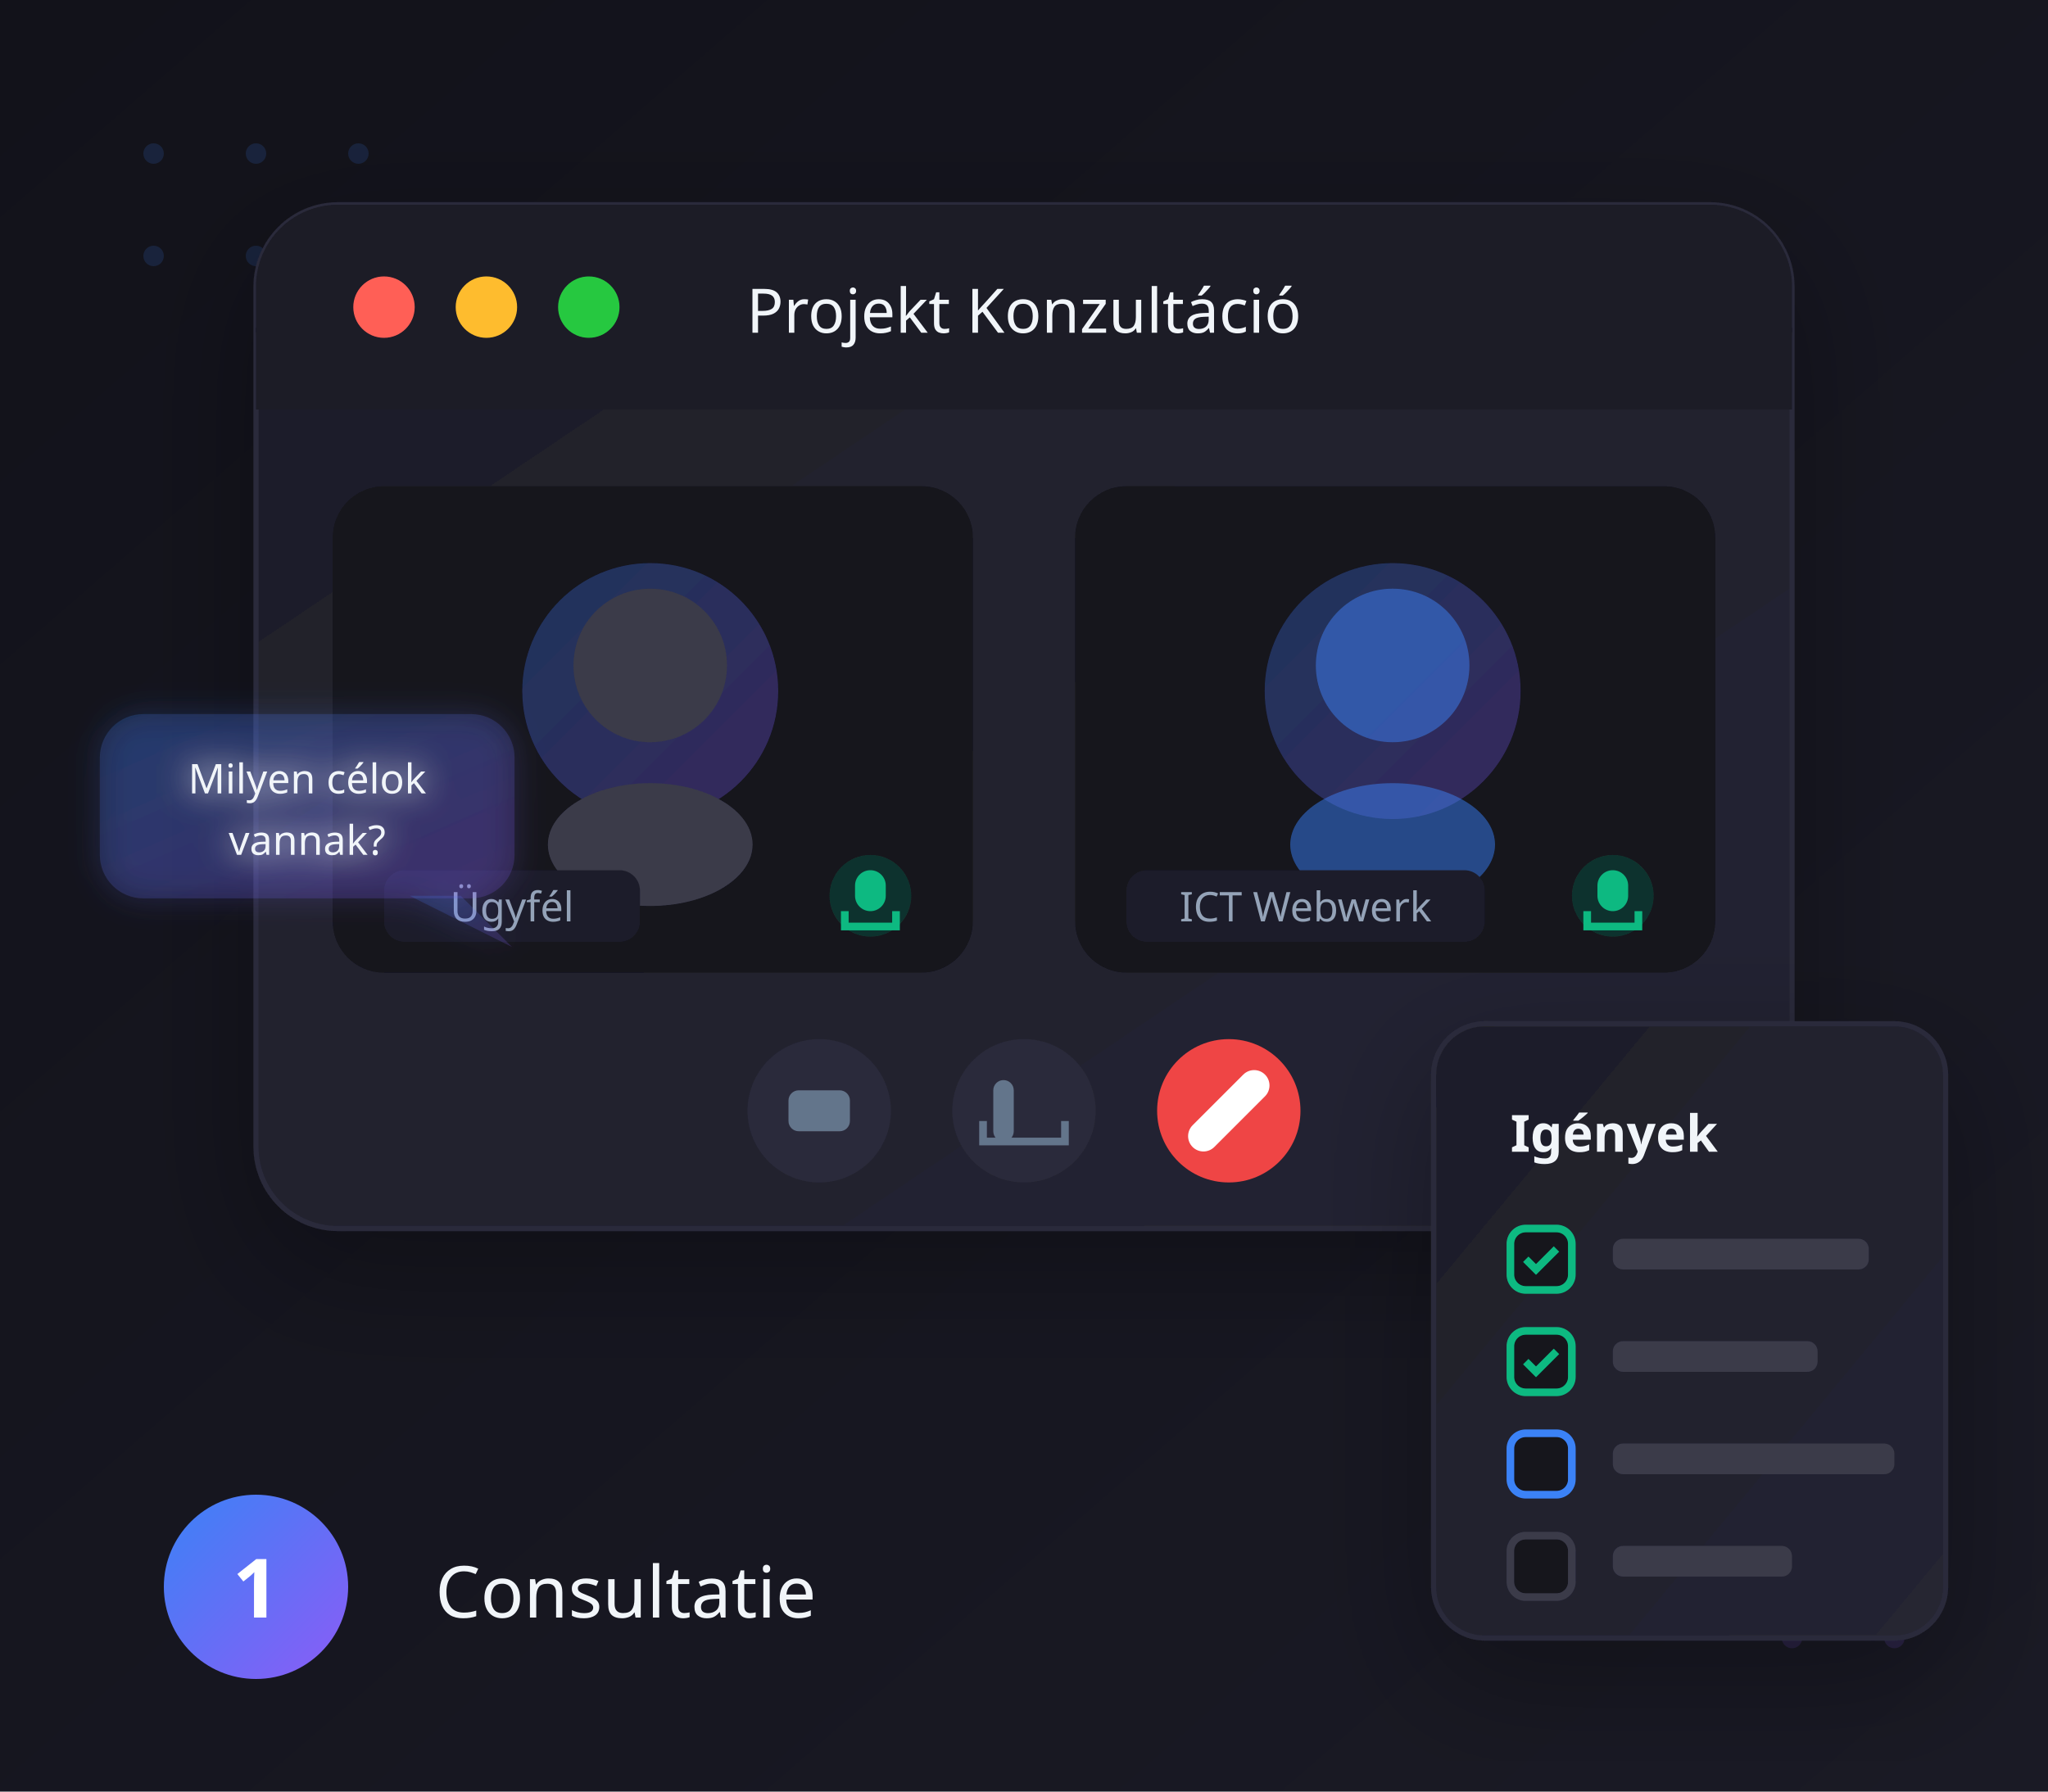
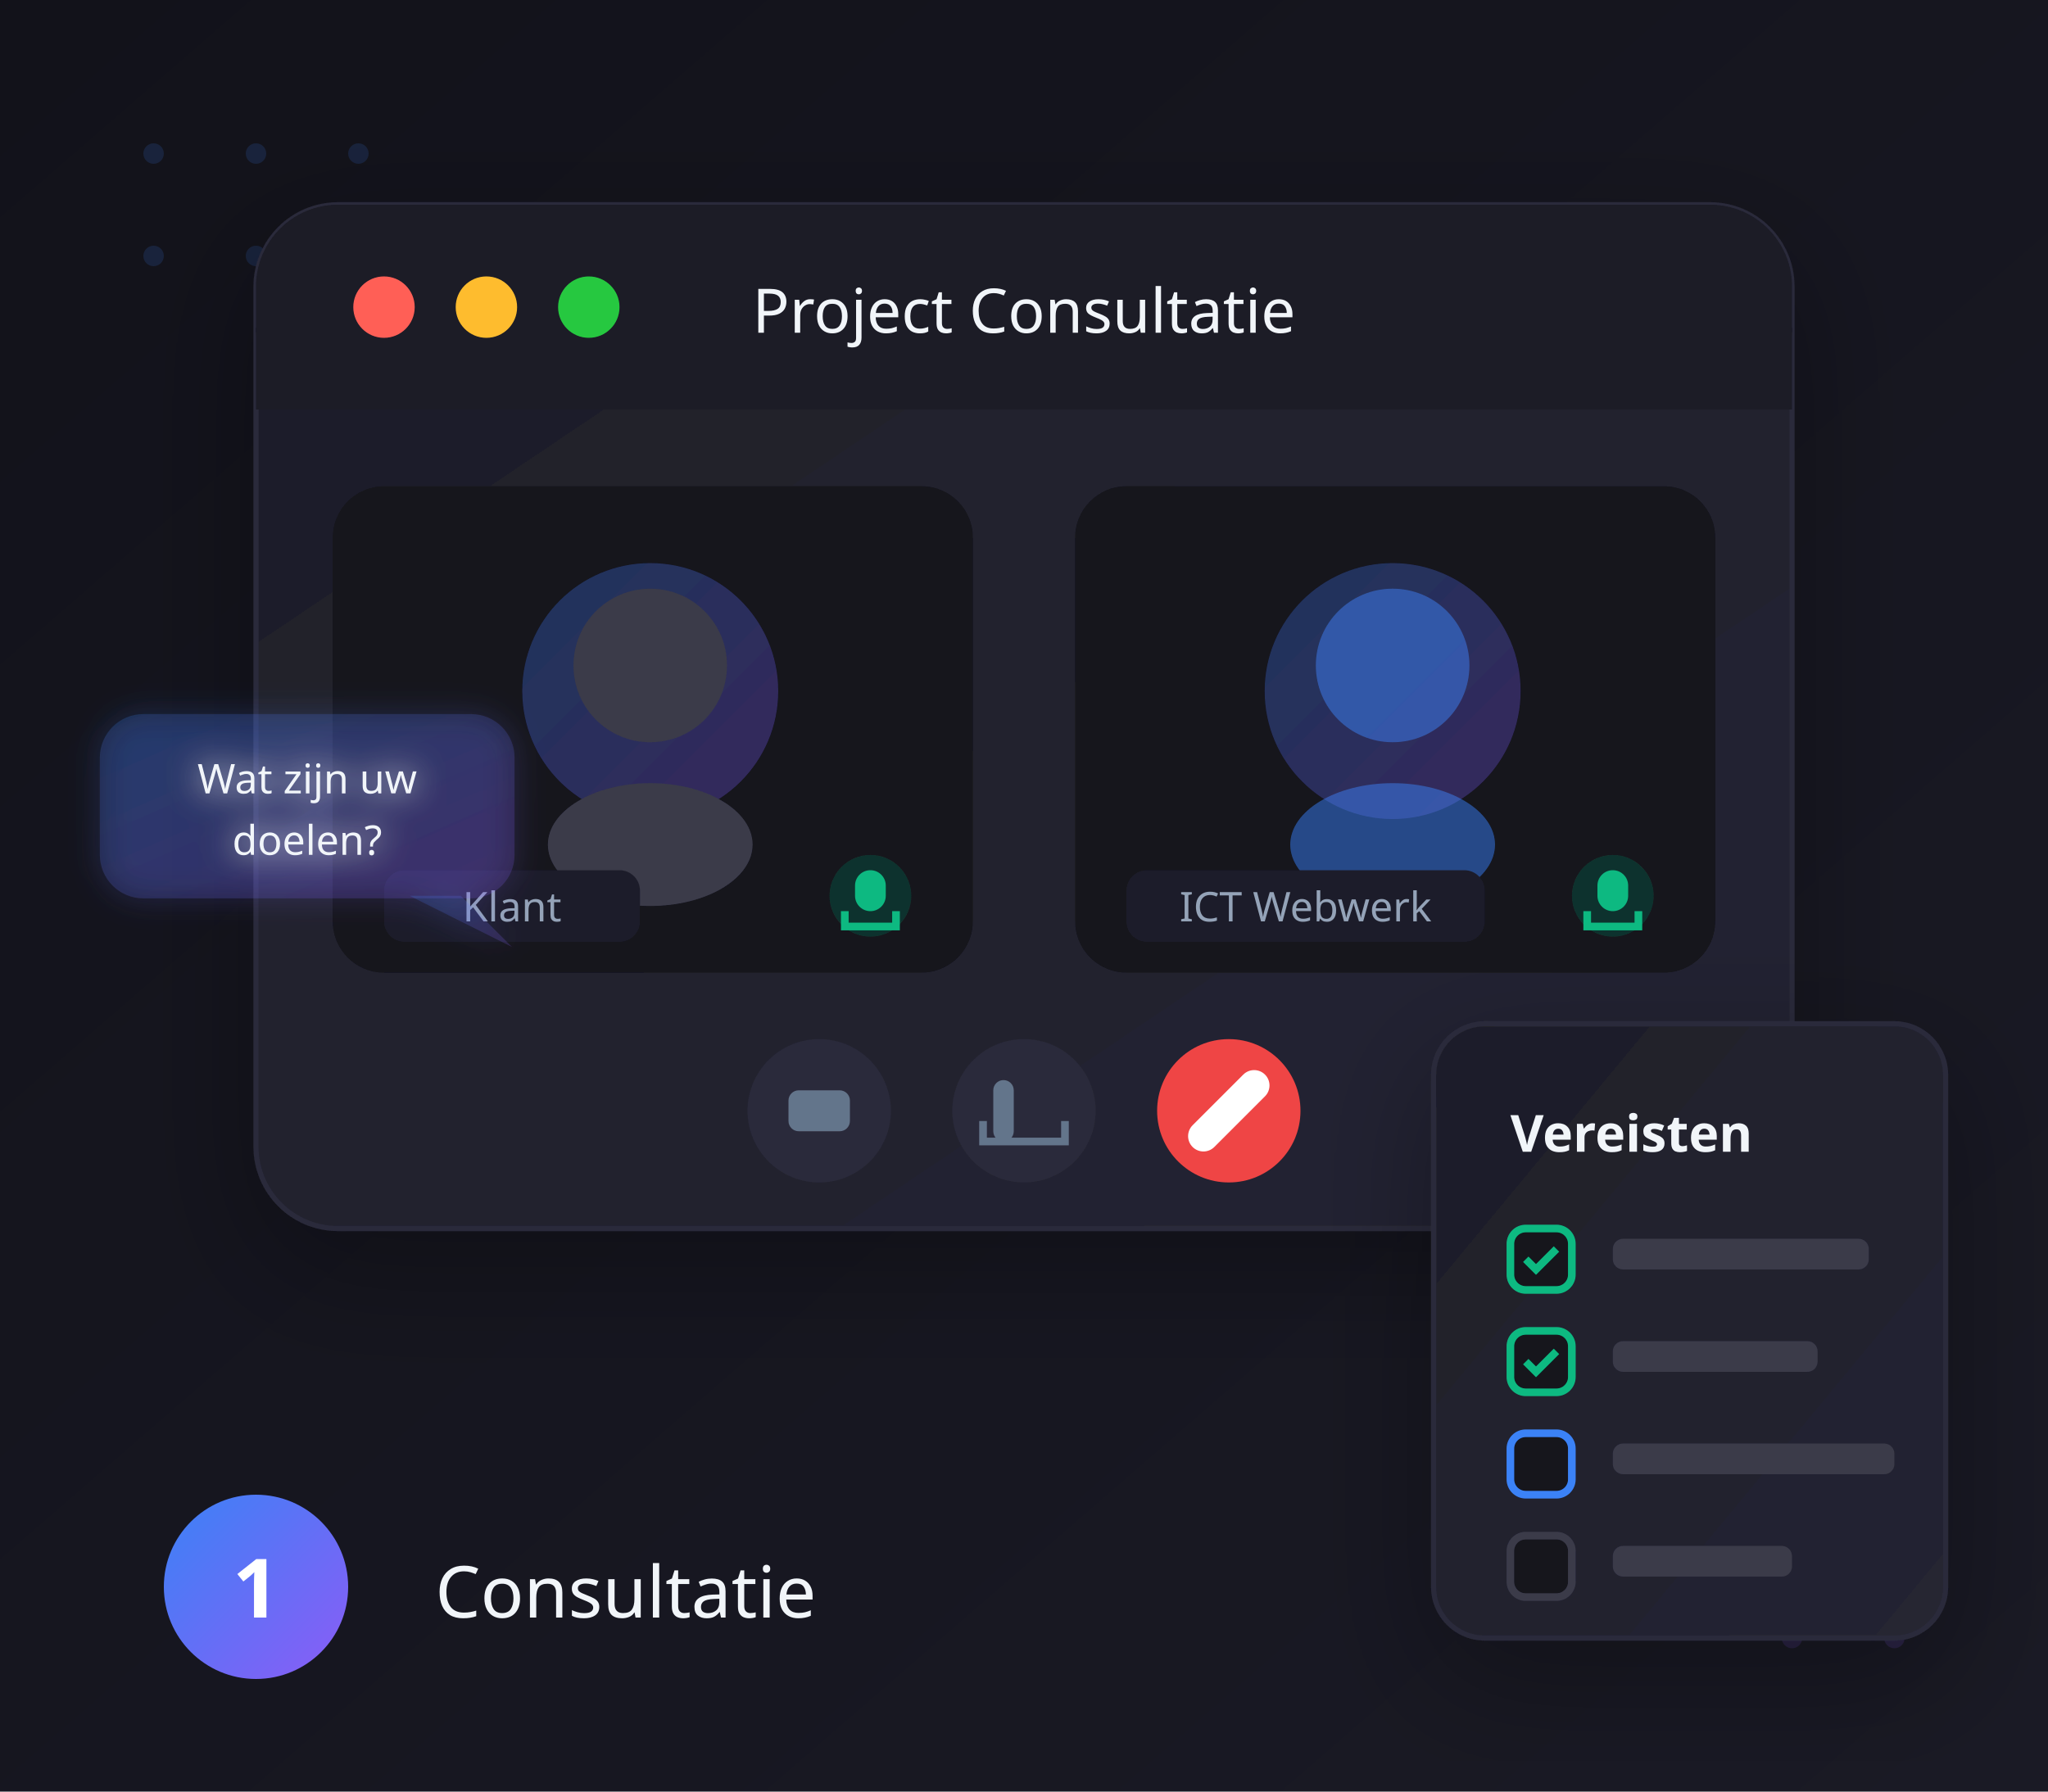
<svg xmlns="http://www.w3.org/2000/svg" viewBox="0 0 400 350" fill="none">
  <defs>
    <linearGradient id="bgGradC1" x1="0%" y1="0%" x2="100%" y2="100%">
      <stop offset="0%" style="stop-color:#12121a" />
      <stop offset="100%" style="stop-color:#1a1a25" />
    </linearGradient>
    <linearGradient id="blueGradC1" x1="0%" y1="0%" x2="100%" y2="100%">
      <stop offset="0%" style="stop-color:#3b82f6" />
      <stop offset="100%" style="stop-color:#8b5cf6" />
    </linearGradient>
    <linearGradient id="cardGradC1" x1="0%" y1="0%" x2="100%" y2="100%">
      <stop offset="0%" style="stop-color:#1e1e2a" />
      <stop offset="100%" style="stop-color:#252532" />
    </linearGradient>
    <filter id="glowC1" x="-50%" y="-50%" width="200%" height="200%">
      <feGaussianBlur stdDeviation="3" result="coloredBlur" />
      <feMerge>
        <feMergeNode in="coloredBlur" />
        <feMergeNode in="SourceGraphic" />
      </feMerge>
    </filter>
    <filter id="shadowC1" x="-20%" y="-20%" width="140%" height="140%">
      <feDropShadow dx="0" dy="8" stdDeviation="12" flood-color="#000" flood-opacity="0.3" />
    </filter>
  </defs>
  <rect width="400" height="350" fill="url(#bgGradC1)" />
  <g opacity="0.15">
    <circle cx="30" cy="30" r="2" fill="#3b82f6" />
    <circle cx="50" cy="30" r="2" fill="#3b82f6" />
    <circle cx="70" cy="30" r="2" fill="#3b82f6" />
    <circle cx="30" cy="50" r="2" fill="#3b82f6" />
    <circle cx="50" cy="50" r="2" fill="#3b82f6" />
    <circle cx="330" cy="300" r="2" fill="#8b5cf6" />
    <circle cx="350" cy="300" r="2" fill="#8b5cf6" />
    <circle cx="370" cy="300" r="2" fill="#8b5cf6" />
    <circle cx="350" cy="320" r="2" fill="#8b5cf6" />
    <circle cx="370" cy="320" r="2" fill="#8b5cf6" />
  </g>
  <g filter="url(#shadowC1)">
    <rect x="50" y="40" width="300" height="200" rx="16" fill="url(#cardGradC1)" stroke="#2a2a3a" stroke-width="1" />
    <rect x="50" y="40" width="300" height="40" rx="16" fill="#1a1a25" />
    <rect x="50" y="64" width="300" height="16" fill="#1a1a25" />
    <circle cx="75" cy="60" r="6" fill="#ff5f57" />
    <circle cx="95" cy="60" r="6" fill="#febc2e" />
    <circle cx="115" cy="60" r="6" fill="#28c840" />
-     <text x="200" y="65" font-family="system-ui, sans-serif" font-size="12" fill="#f1f5f9" text-anchor="middle">Projekt Konzultáció</text>
+     <text x="200" y="65" font-family="system-ui, sans-serif" font-size="12" fill="#f1f5f9" text-anchor="middle">Project Consultatie</text>
    <g transform="translate(65, 95)">
      <rect x="0" y="0" width="125" height="95" rx="10" fill="#12121a" />
      <circle cx="62" cy="40" r="25" fill="url(#blueGradC1)" opacity="0.3" />
      <circle cx="62" cy="35" r="15" fill="#3a3a4a" />
      <ellipse cx="62" cy="70" rx="20" ry="12" fill="#3a3a4a" />
      <rect x="10" y="75" width="50" height="14" rx="4" fill="#1e1e2a" />
-       <text x="35" y="85" font-family="system-ui, sans-serif" font-size="8" fill="#94a3b8" text-anchor="middle">Ügyfél</text>
+       <text x="35" y="85" font-family="system-ui, sans-serif" font-size="8" fill="#94a3b8" text-anchor="middle">Klant</text>
      <circle cx="105" cy="80" r="8" fill="#10b981" opacity="0.2" />
      <rect x="102" y="75" width="6" height="8" rx="3" fill="#10b981" />
      <path d="M100 83 L100 86 L110 86 L110 83" stroke="#10b981" stroke-width="1.5" fill="none" />
    </g>
    <g transform="translate(210, 95)">
      <rect x="0" y="0" width="125" height="95" rx="10" fill="#12121a" />
      <circle cx="62" cy="40" r="25" fill="url(#blueGradC1)" opacity="0.3" />
      <circle cx="62" cy="35" r="15" fill="#3b82f6" opacity="0.5" />
      <ellipse cx="62" cy="70" rx="20" ry="12" fill="#3b82f6" opacity="0.5" />
      <rect x="10" y="75" width="70" height="14" rx="4" fill="#1e1e2a" />
      <text x="45" y="85" font-family="system-ui, sans-serif" font-size="8" fill="#94a3b8" text-anchor="middle">ICT Webwerk</text>
      <circle cx="105" cy="80" r="8" fill="#10b981" opacity="0.2" />
      <rect x="102" y="75" width="6" height="8" rx="3" fill="#10b981" />
      <path d="M100 83 L100 86 L110 86 L110 83" stroke="#10b981" stroke-width="1.5" fill="none" />
    </g>
    <g transform="translate(140, 205)">
      <circle cx="20" cy="12" r="14" fill="#2a2a3a" />
      <rect x="14" y="8" width="12" height="8" rx="2" fill="#64748b" />
      <circle cx="60" cy="12" r="14" fill="#2a2a3a" />
      <rect x="54" y="6" width="4" height="12" rx="2" fill="#64748b" />
      <path d="M52 14 L52 18 L68 18 L68 14" stroke="#64748b" stroke-width="1.5" fill="none" />
      <circle cx="100" cy="12" r="14" fill="#ef4444" />
      <rect x="90" y="9" width="20" height="6" rx="3" fill="#fff" transform="rotate(135 100 12)" />
    </g>
  </g>
  <g filter="url(#shadowC1)" transform="translate(280, 200)">
    <rect x="0" y="0" width="100" height="120" rx="10" fill="url(#cardGradC1)" stroke="#2a2a3a" stroke-width="1" />
-     <text x="15" y="25" font-family="system-ui, sans-serif" font-size="10" font-weight="600" fill="#f1f5f9">Igények</text>
+     <text x="15" y="25" font-family="system-ui, sans-serif" font-size="10" font-weight="600" fill="#f1f5f9">Vereisten</text>
    <g transform="translate(15, 40)">
      <rect x="0" y="0" width="12" height="12" rx="3" fill="#12121a" stroke="#10b981" stroke-width="1.5" />
      <path d="M3 6 L5 8 L9 4" stroke="#10b981" stroke-width="1.5" fill="none" />
      <rect x="20" y="2" width="50" height="6" rx="2" fill="#3a3a4a" />
      <rect x="0" y="20" width="12" height="12" rx="3" fill="#12121a" stroke="#10b981" stroke-width="1.5" />
      <path d="M3 26 L5 28 L9 24" stroke="#10b981" stroke-width="1.5" fill="none" />
      <rect x="20" y="22" width="40" height="6" rx="2" fill="#3a3a4a" />
      <rect x="0" y="40" width="12" height="12" rx="3" fill="#12121a" stroke="#3b82f6" stroke-width="1.5" />
      <rect x="20" y="42" width="55" height="6" rx="2" fill="#3a3a4a" />
      <rect x="0" y="60" width="12" height="12" rx="3" fill="#12121a" stroke="#3a3a4a" stroke-width="1.5" />
      <rect x="20" y="62" width="35" height="6" rx="2" fill="#3a3a4a" />
    </g>
  </g>
  <g filter="url(#glowC1)">
    <g transform="translate(20, 140)">
      <rect x="0" y="0" width="80" height="35" rx="8" fill="url(#blueGradC1)" opacity="0.2" stroke="url(#blueGradC1)" stroke-width="1" />
      <polygon points="70,35 80,45 60,35" fill="url(#blueGradC1)" opacity="0.2" />
-       <text x="40" y="15" font-family="system-ui, sans-serif" font-size="8" fill="#f1f5f9" text-anchor="middle">Milyen célok</text>
-       <text x="40" y="27" font-family="system-ui, sans-serif" font-size="8" fill="#f1f5f9" text-anchor="middle">vannak?</text>
+       <text x="40" y="15" font-family="system-ui, sans-serif" font-size="8" fill="#f1f5f9" text-anchor="middle">Wat zijn uw</text>
+       <text x="40" y="27" font-family="system-ui, sans-serif" font-size="8" fill="#f1f5f9" text-anchor="middle">doelen?</text>
    </g>
  </g>
  <g transform="translate(30, 290)">
    <circle cx="20" cy="20" r="18" fill="url(#blueGradC1)" />
    <text x="20" y="26" font-family="system-ui, sans-serif" font-size="16" font-weight="bold" fill="#fff" text-anchor="middle">1</text>
    <text x="55" y="26" font-family="system-ui, sans-serif" font-size="14" fill="#f1f5f9">Consultatie</text>
  </g>
</svg>
